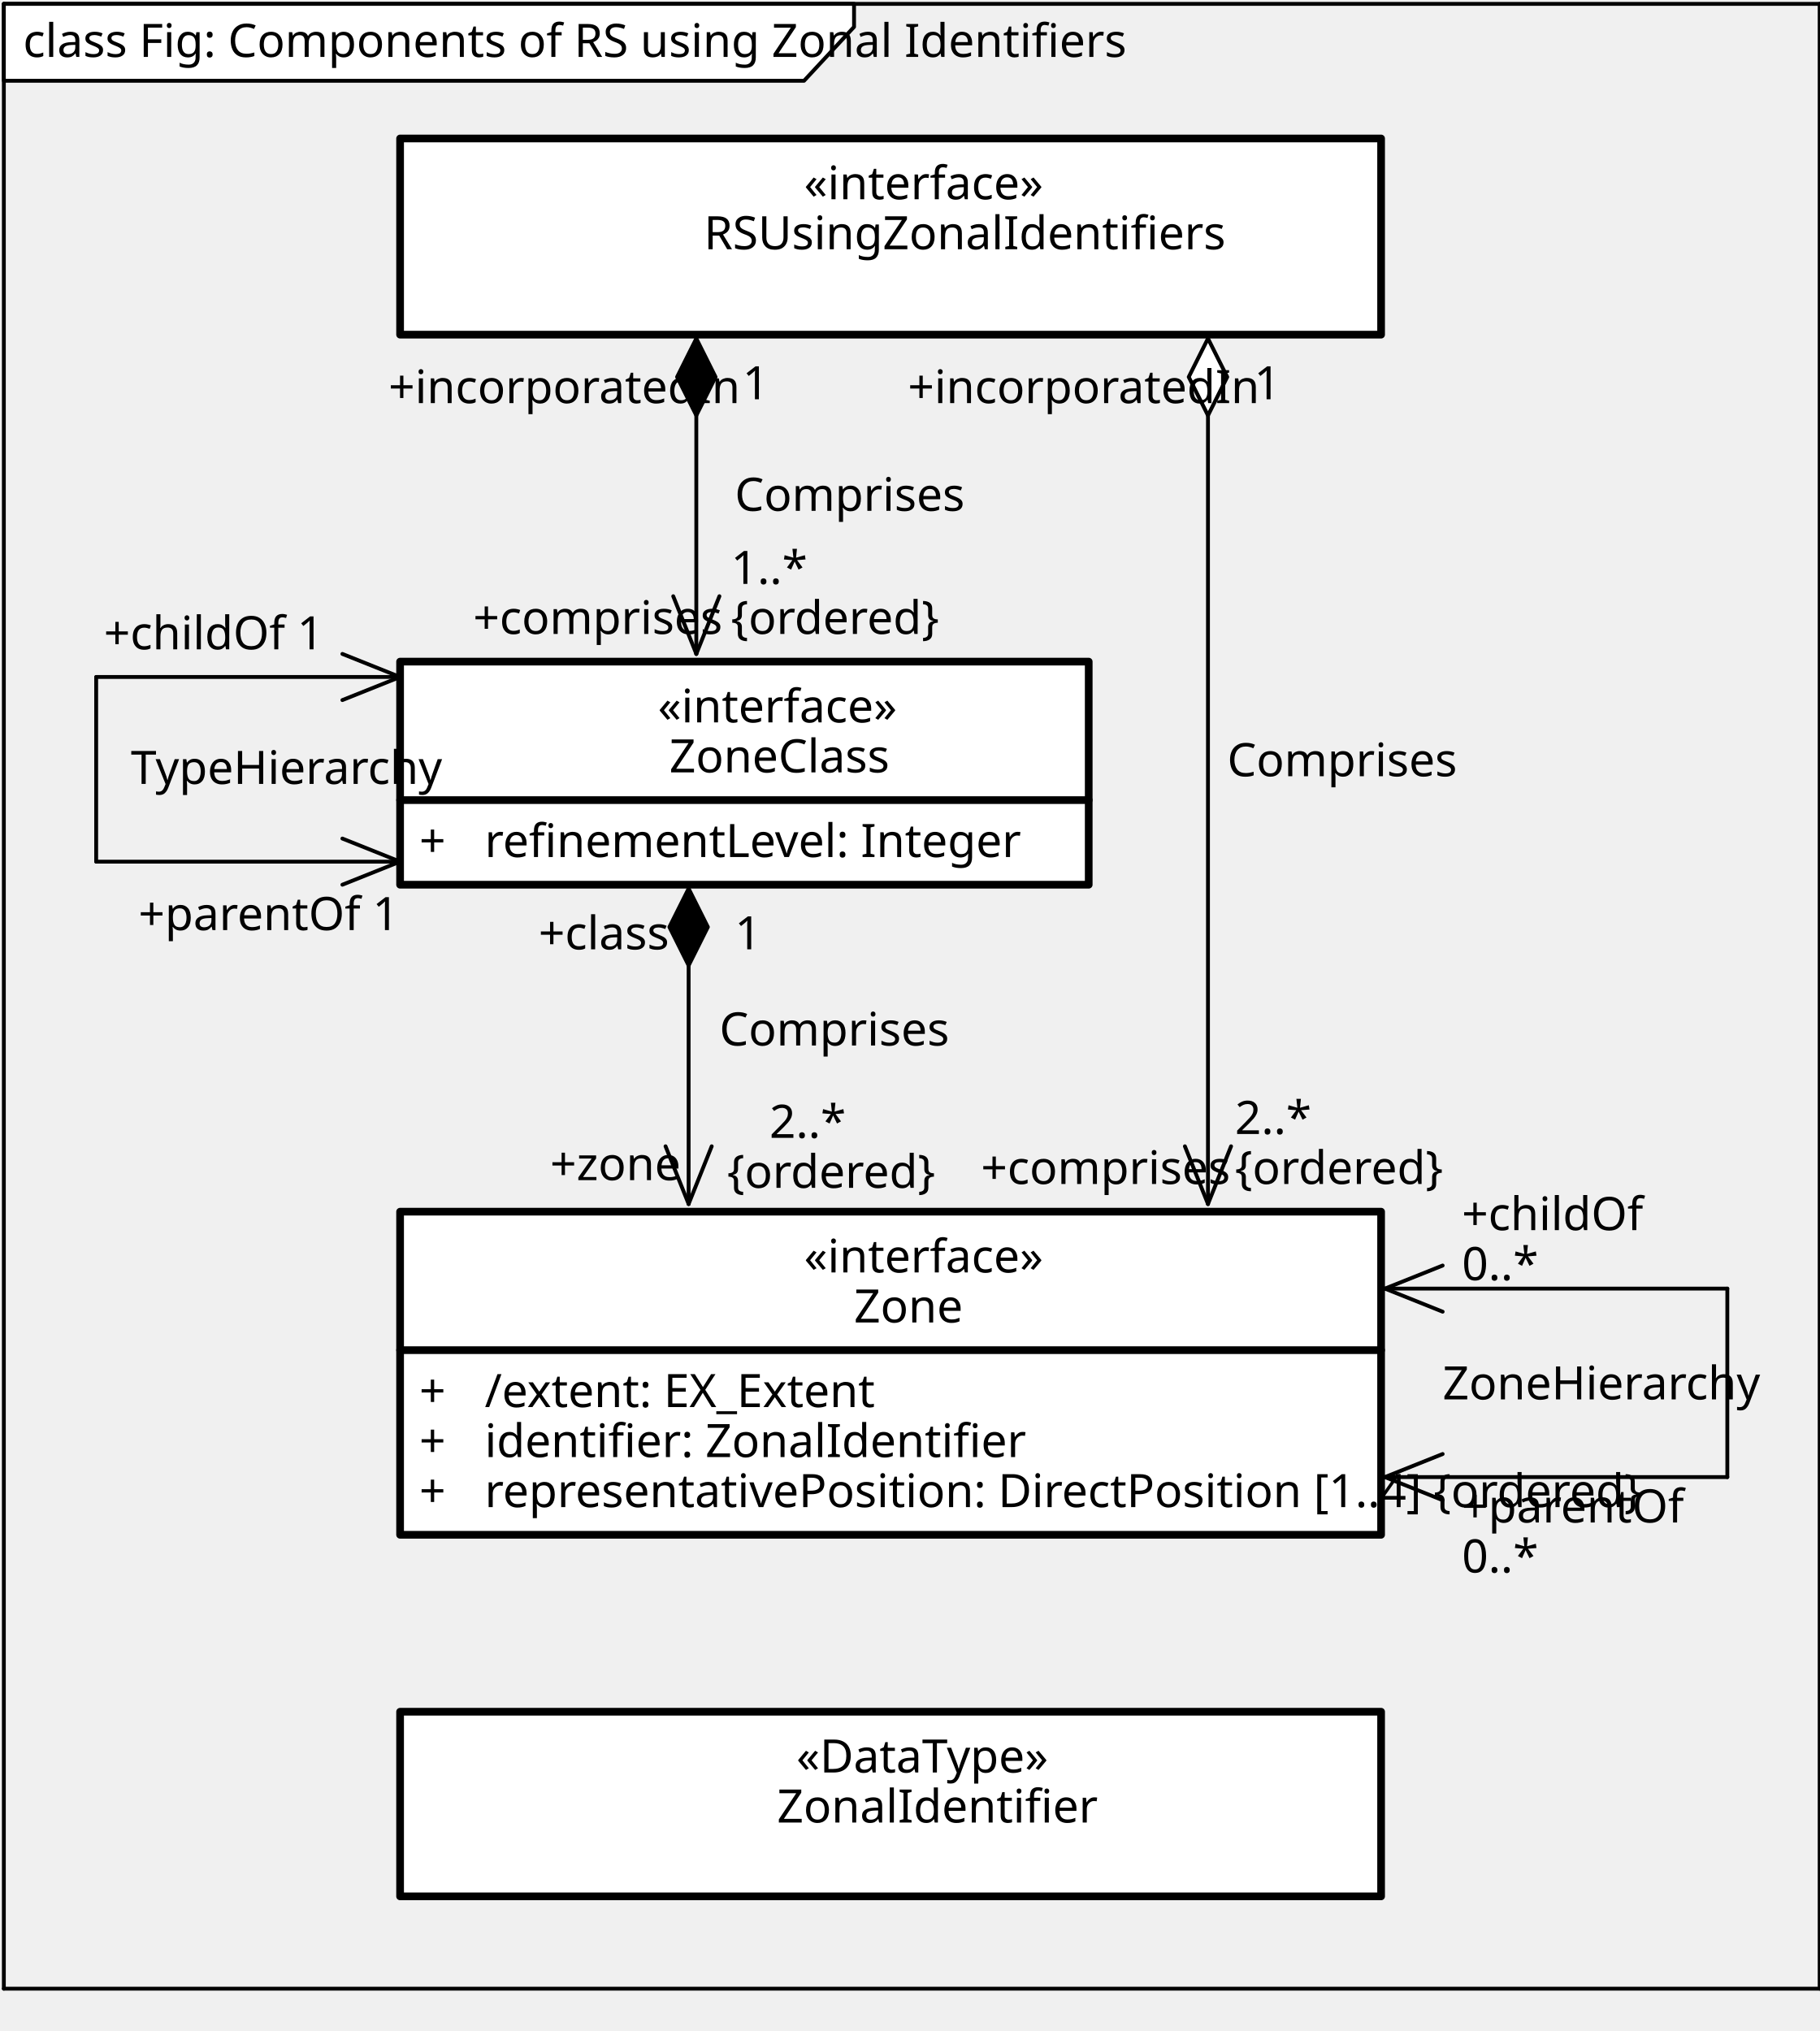
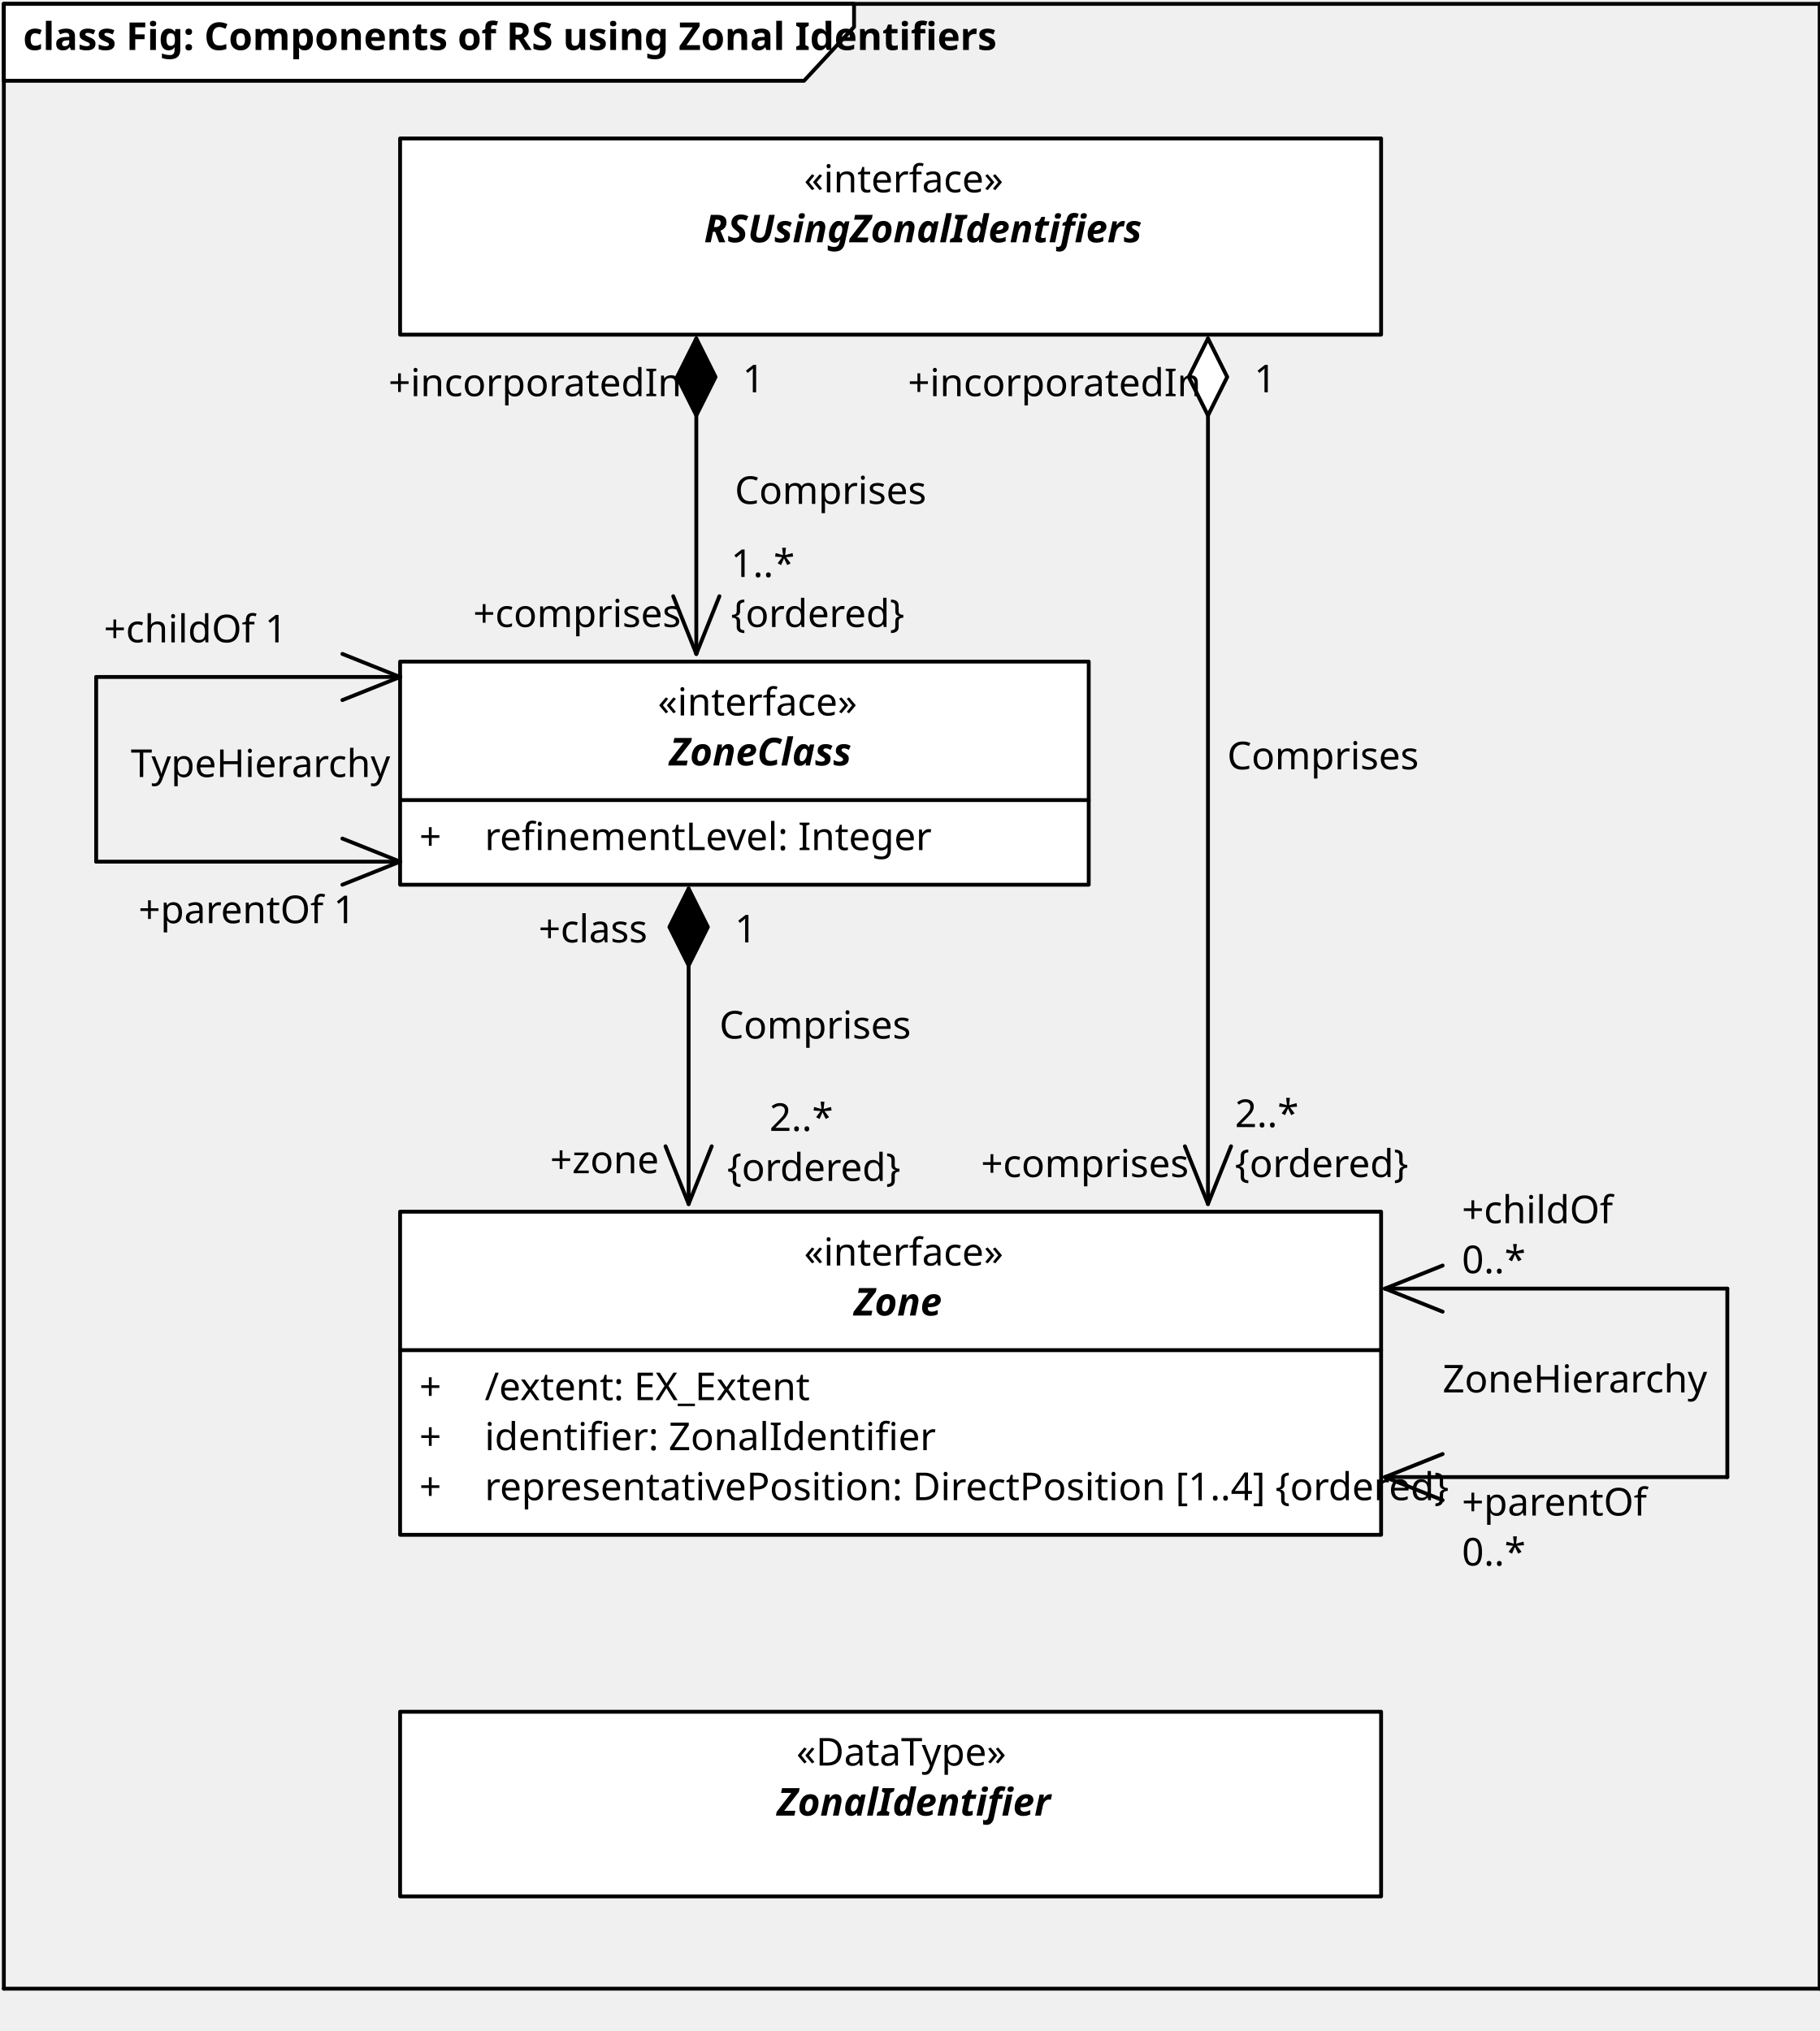
<svg xmlns="http://www.w3.org/2000/svg" version="1.1" width="473" height="528">
-   <g transform="translate(0, 0)">
-     <line stroke="#000000" stroke-width="1" stroke-linecap="round" stroke-linejoin="round" x1="1" y1="1" x2="1" y2="517" />
-     <line stroke="#000000" stroke-width="1" stroke-linecap="round" stroke-linejoin="round" x1="1" y1="517" x2="473" y2="517" />
-     <line stroke="#000000" stroke-width="1" stroke-linecap="round" stroke-linejoin="round" x1="473" y1="517" x2="473" y2="1" />
-     <line stroke="#000000" stroke-width="1" stroke-linecap="round" stroke-linejoin="round" x1="473" y1="1" x2="1" y2="1" />
-     <path fill="#FFFFFF" stroke="#000000" stroke-width="1" stroke-linecap="round" stroke-linejoin="round" d="M 1 21 L 209 21 L 222 7 L 222 1 L 1 1 L 1 21 Z " fill-rule="evenodd" />
-     <text font-family="Carlito" fill="#000000" text-anchor="start" style="white-space:pre;" x="6" y="14.8" font-size="12" font-weight="400">
-     class Fig: Components of RS using Zonal Identifiers
-   </text>
-     <rect fill="#FFFFFF" stroke="#000000" stroke-width="2" stroke-linecap="round" stroke-linejoin="round" x="104" y="36" width="255" height="51" />
-     <text font-family="Calibri" fill="#000000" text-anchor="start" style="white-space:pre;" x="209" y="51.8" font-size="12" font-weight="400">
-     «interface»
-   </text>
-     <text font-family="Calibri" fill="#000000" text-anchor="start" style="white-space:pre;" x="183" y="64.8" font-size="12" font-weight="400">
-     RSUsingZonalIdentifiers
-   </text>
-     <rect fill="#FFFFFF" stroke="#000000" stroke-width="2" stroke-linecap="round" stroke-linejoin="round" x="104" y="172" width="179" height="58" />
-     <text font-family="Calibri" fill="#000000" text-anchor="start" style="white-space:pre;" x="171" y="187.8" font-size="12" font-weight="400">
-     «interface»
-   </text>
-     <text font-family="Calibri" fill="#000000" text-anchor="start" style="white-space:pre;" x="174" y="200.8" font-size="12" font-weight="400">
-     ZoneClass
-   </text>
-     <line stroke="#000000" stroke-width="2" stroke-linecap="round" stroke-linejoin="round" x1="104" y1="208" x2="283" y2="208" />
-     <text font-family="Calibri" fill="#000000" text-anchor="start" style="white-space:pre;" x="109" y="222.8" font-size="12" font-weight="400">
-     + 
-   </text>
-     <text font-family="Calibri" fill="#000000" text-anchor="start" style="white-space:pre;" x="126" y="222.8" font-size="12" font-weight="400">
-     refinementLevel: Integer
-   </text>
-     <rect fill="#FFFFFF" stroke="#000000" stroke-width="2" stroke-linecap="round" stroke-linejoin="round" x="104" y="315" width="255" height="84" />
-     <text font-family="Calibri" fill="#000000" text-anchor="start" style="white-space:pre;" x="209" y="330.8" font-size="12" font-weight="400">
-     «interface»
-   </text>
-     <text font-family="Calibri" fill="#000000" text-anchor="start" style="white-space:pre;" x="222" y="343.8" font-size="12" font-weight="400">
-     Zone
-   </text>
-     <line stroke="#000000" stroke-width="2" stroke-linecap="round" stroke-linejoin="round" x1="104" y1="351" x2="359" y2="351" />
-     <text font-family="Calibri" fill="#000000" text-anchor="start" style="white-space:pre;" x="109" y="365.8" font-size="12" font-weight="400">
-     + 
-   </text>
-     <text font-family="Calibri" fill="#000000" text-anchor="start" style="white-space:pre;" x="126" y="365.8" font-size="12" font-weight="400">
-     /extent: EX_Extent
-   </text>
-     <text font-family="Calibri" fill="#000000" text-anchor="start" style="white-space:pre;" x="109" y="378.8" font-size="12" font-weight="400">
-     + 
-   </text>
-     <text font-family="Calibri" fill="#000000" text-anchor="start" style="white-space:pre;" x="126" y="378.8" font-size="12" font-weight="400">
-     identifier: ZonalIdentifier
-   </text>
-     <text font-family="Calibri" fill="#000000" text-anchor="start" style="white-space:pre;" x="109" y="391.8" font-size="12" font-weight="400">
-     + 
-   </text>
-     <text font-family="Calibri" fill="#000000" text-anchor="start" style="white-space:pre;" x="126" y="391.8" font-size="12" font-weight="400">
-     representativePosition: DirectPosition [1..4] {ordered}
-   </text>
-     <rect fill="#FFFFFF" stroke="#000000" stroke-width="2" stroke-linecap="round" stroke-linejoin="round" x="104" y="445" width="255" height="48" />
-     <text font-family="Calibri" fill="#000000" text-anchor="start" style="white-space:pre;" x="207" y="460.8" font-size="12" font-weight="400">
-     «DataType»
-   </text>
-     <text font-family="Calibri" fill="#000000" text-anchor="start" style="white-space:pre;" x="202" y="473.8" font-size="12" font-weight="400">
-     ZonalIdentifier
-   </text>
-     <line stroke="#000000" stroke-width="1" stroke-linecap="round" stroke-linejoin="round" x1="181" y1="170" x2="181" y2="88" />
-     <path fill="#000000" stroke="#000000" stroke-width="1" stroke-linecap="round" stroke-linejoin="round" d="M 186 98 L 181 88 L 176 98 L 181 108 Z " fill-rule="evenodd" />
-     <line stroke="#000000" stroke-width="1" stroke-linecap="round" stroke-linejoin="round" x1="181" y1="170" x2="187" y2="155" />
-     <line stroke="#000000" stroke-width="1" stroke-linecap="round" stroke-linejoin="round" x1="181" y1="170" x2="175" y2="155" />
-     <line stroke="#000000" stroke-width="1" stroke-linecap="round" stroke-linejoin="round" x1="104" y1="176" x2="25" y2="176" />
-     <line stroke="#000000" stroke-width="1" stroke-linecap="round" stroke-linejoin="round" x1="25" y1="176" x2="25" y2="224" />
-     <line stroke="#000000" stroke-width="1" stroke-linecap="round" stroke-linejoin="round" x1="25" y1="224" x2="104" y2="224" />
-     <line stroke="#000000" stroke-width="1" stroke-linecap="round" stroke-linejoin="round" x1="104" y1="224" x2="89" y2="230" />
-     <line stroke="#000000" stroke-width="1" stroke-linecap="round" stroke-linejoin="round" x1="104" y1="224" x2="89" y2="218" />
-     <line stroke="#000000" stroke-width="1" stroke-linecap="round" stroke-linejoin="round" x1="104" y1="176" x2="89" y2="170" />
-     <line stroke="#000000" stroke-width="1" stroke-linecap="round" stroke-linejoin="round" x1="104" y1="176" x2="89" y2="182" />
-     <line stroke="#000000" stroke-width="1" stroke-linecap="round" stroke-linejoin="round" x1="314" y1="313" x2="314" y2="88" />
-     <path fill="#FFFFFF" stroke="#000000" stroke-width="1" stroke-linecap="round" stroke-linejoin="round" d="M 319 98 L 314 88 L 309 98 L 314 108 Z " fill-rule="evenodd" />
-     <line stroke="#000000" stroke-width="1" stroke-linecap="round" stroke-linejoin="round" x1="314" y1="313" x2="320" y2="298" />
-     <line stroke="#000000" stroke-width="1" stroke-linecap="round" stroke-linejoin="round" x1="314" y1="313" x2="308" y2="298" />
-     <line stroke="#000000" stroke-width="1" stroke-linecap="round" stroke-linejoin="round" x1="179" y1="313" x2="179" y2="231" />
-     <path fill="#000000" stroke="#000000" stroke-width="1" stroke-linecap="round" stroke-linejoin="round" d="M 184 241 L 179 231 L 174 241 L 179 251 Z " fill-rule="evenodd" />
-     <line stroke="#000000" stroke-width="1" stroke-linecap="round" stroke-linejoin="round" x1="179" y1="313" x2="185" y2="298" />
-     <line stroke="#000000" stroke-width="1" stroke-linecap="round" stroke-linejoin="round" x1="179" y1="313" x2="173" y2="298" />
-     <line stroke="#000000" stroke-width="1" stroke-linecap="round" stroke-linejoin="round" x1="360" y1="384" x2="449" y2="384" />
-     <line stroke="#000000" stroke-width="1" stroke-linecap="round" stroke-linejoin="round" x1="449" y1="384" x2="449" y2="335" />
-     <line stroke="#000000" stroke-width="1" stroke-linecap="round" stroke-linejoin="round" x1="449" y1="335" x2="360" y2="335" />
-     <line stroke="#000000" stroke-width="1" stroke-linecap="round" stroke-linejoin="round" x1="360" y1="335" x2="375" y2="329" />
-     <line stroke="#000000" stroke-width="1" stroke-linecap="round" stroke-linejoin="round" x1="360" y1="335" x2="375" y2="341" />
-     <line stroke="#000000" stroke-width="1" stroke-linecap="round" stroke-linejoin="round" x1="360" y1="384" x2="375" y2="390" />
-     <line stroke="#000000" stroke-width="1" stroke-linecap="round" stroke-linejoin="round" x1="360" y1="384" x2="375" y2="378" />
-     <text font-family="Carlito" fill="#000000" text-anchor="start" style="white-space:pre;" x="380" y="395.8" font-size="12" font-weight="400">
-     +parentOf
-   </text>
-     <text font-family="Carlito" fill="#000000" text-anchor="start" style="white-space:pre;" x="380" y="408.8" font-size="12" font-weight="400">
-     0..*
-   </text>
-     <text font-family="Carlito" fill="#000000" text-anchor="start" style="white-space:pre;" x="375" y="363.8" font-size="12" font-weight="400">
-     ZoneHierarchy
-   </text>
-     <text font-family="Carlito" fill="#000000" text-anchor="start" style="white-space:pre;" x="380" y="319.8" font-size="12" font-weight="400">
-     +childOf
-   </text>
-     <text font-family="Carlito" fill="#000000" text-anchor="start" style="white-space:pre;" x="380" y="332.8" font-size="12" font-weight="400">
-     0..*
-   </text>
-     <text font-family="Carlito" fill="#000000" text-anchor="start" style="white-space:pre;" x="255" y="307.8" font-size="12" font-weight="400">
-     +comprises
-   </text>
-     <text font-family="Carlito" fill="#000000" text-anchor="start" style="white-space:pre;" x="321" y="294.8" font-size="12" font-weight="400">
-     2..*
-   </text>
-     <text font-family="Carlito" fill="#000000" text-anchor="start" style="white-space:pre;" x="321" y="307.8" font-size="12" font-weight="400">
-     {ordered}
-   </text>
-     <text font-family="Carlito" fill="#000000" text-anchor="start" style="white-space:pre;" x="319" y="201.8" font-size="12" font-weight="400">
-     Comprises
-   </text>
-     <text font-family="Carlito" fill="#000000" text-anchor="start" style="white-space:pre;" x="236" y="104.8" font-size="12" font-weight="400">
-     +incorporatedIn
-   </text>
-     <text font-family="Carlito" fill="#000000" text-anchor="start" style="white-space:pre;" x="326" y="103.8" font-size="12" font-weight="400">
-     1
-   </text>
-     <text font-family="Carlito" fill="#000000" text-anchor="start" style="white-space:pre;" x="27" y="168.8" font-size="12" font-weight="400">
-     +childOf 1
-   </text>
-     <text font-family="Carlito" fill="#000000" text-anchor="start" style="white-space:pre;" x="34" y="203.8" font-size="12" font-weight="400">
-     TypeHierarchy
-   </text>
-     <text font-family="Carlito" fill="#000000" text-anchor="start" style="white-space:pre;" x="36" y="241.8" font-size="12" font-weight="400">
-     +parentOf 1
-   </text>
-     <text font-family="Carlito" fill="#000000" text-anchor="start" style="white-space:pre;" x="143" y="306.8" font-size="12" font-weight="400">
-     +zone
-   </text>
-     <text font-family="Carlito" fill="#000000" text-anchor="start" style="white-space:pre;" x="200" y="295.8" font-size="12" font-weight="400">
-     2..*
-   </text>
-     <text font-family="Carlito" fill="#000000" text-anchor="start" style="white-space:pre;" x="189" y="308.8" font-size="12" font-weight="400">
-     {ordered}
-   </text>
-     <text font-family="Carlito" fill="#000000" text-anchor="start" style="white-space:pre;" x="187" y="271.8" font-size="12" font-weight="400">
-     Comprises
-   </text>
-     <text font-family="Carlito" fill="#000000" text-anchor="start" style="white-space:pre;" x="140" y="246.8" font-size="12" font-weight="400">
-     +class
-   </text>
-     <text font-family="Carlito" fill="#000000" text-anchor="start" style="white-space:pre;" x="191" y="246.8" font-size="12" font-weight="400">
-     1
-   </text>
-     <text font-family="Carlito" fill="#000000" text-anchor="start" style="white-space:pre;" x="123" y="164.8" font-size="12" font-weight="400">
-     +comprises
-   </text>
-     <text font-family="Carlito" fill="#000000" text-anchor="start" style="white-space:pre;" x="190" y="151.8" font-size="12" font-weight="400">
-     1..*
-   </text>
-     <text font-family="Carlito" fill="#000000" text-anchor="start" style="white-space:pre;" x="190" y="164.8" font-size="12" font-weight="400">
-     {ordered}
-   </text>
-     <text font-family="Carlito" fill="#000000" text-anchor="start" style="white-space:pre;" x="191" y="132.8" font-size="12" font-weight="400">
-     Comprises
-   </text>
-     <text font-family="Carlito" fill="#000000" text-anchor="start" style="white-space:pre;" x="101" y="104.8" font-size="12" font-weight="400">
-     +incorporatedIn
-   </text>
-     <text font-family="Carlito" fill="#000000" text-anchor="start" style="white-space:pre;" x="193" y="103.8" font-size="12" font-weight="400">
-     1
-   </text>
+   <g transform="translate(0, 0.00 00)">
+     <path d="M 1,1 L 1,517 " stroke="#000000" stroke-width="1" stroke-linecap="round" stroke-linejoin="round" fill="none" />
+     <path d="M 1,517 L 473,517 " stroke="#000000" stroke-width="1" stroke-linecap="round" stroke-linejoin="round" fill="none" />
+     <path d="M 473,517 L 473,1 " stroke="#000000" stroke-width="1" stroke-linecap="round" stroke-linejoin="round" fill="none" />
+     <path d="M 473,1 L 1,1 " stroke="#000000" stroke-width="1" stroke-linecap="round" stroke-linejoin="round" fill="none" />
+     <path d="M 1,21 L 209,21 L 222,7 L 222,1 L 1,1 L 1,21 Z" stroke="#000000" stroke-width="1" stroke-linecap="round" stroke-linejoin="round" fill="#FFFFFF" />
+     <text font-family="Carlito" fill="#000000" style="white-space:pre;" font-weight="700" text-anchor="start" x="6" y="13" font-size="10">class Fig: Components of RS using Zonal Identifiers</text>
+     <rect x="104" y="36" width="255" height="51" fill="#FFFFFF" stroke="#000000" stroke-width="1" stroke-linecap="round" stroke-linejoin="round" />
+     <text font-family="Calibri" fill="#000000" style="white-space:pre;" font-weight="400" text-anchor="start" x="209" y="50" font-size="10">«interface»</text>
+     <text font-family="Calibri" fill="#000000" font-style="italic" style="white-space:pre;" font-weight="700" text-anchor="start" x="183" y="63" font-size="10">RSUsingZonalIdentifiers</text>
+     <rect x="104" y="172" width="179" height="58" fill="#FFFFFF" stroke="#000000" stroke-width="1" stroke-linecap="round" stroke-linejoin="round" />
+     <text font-family="Calibri" fill="#000000" style="white-space:pre;" font-weight="400" text-anchor="start" x="171" y="186" font-size="10">«interface»</text>
+     <text font-family="Calibri" fill="#000000" font-style="italic" style="white-space:pre;" font-weight="700" text-anchor="start" x="174" y="199" font-size="10">ZoneClass</text>
+     <path d="M 104,208 L 283,208 " stroke="#000000" stroke-width="1" stroke-linecap="round" stroke-linejoin="round" fill="none" />
+     <text font-family="Calibri" fill="#000000" style="white-space:pre;" font-weight="400" text-anchor="start" x="109" y="221" font-size="10">+ </text>
+     <text font-family="Calibri" fill="#000000" style="white-space:pre;" font-weight="400" text-anchor="start" x="126" y="221" font-size="10">refinementLevel: Integer</text>
+     <rect x="104" y="315" width="255" height="84" fill="#FFFFFF" stroke="#000000" stroke-width="1" stroke-linecap="round" stroke-linejoin="round" />
+     <text font-family="Calibri" fill="#000000" style="white-space:pre;" font-weight="400" text-anchor="start" x="209" y="329" font-size="10">«interface»</text>
+     <text font-family="Calibri" fill="#000000" font-style="italic" style="white-space:pre;" font-weight="700" text-anchor="start" x="222" y="342" font-size="10">Zone</text>
+     <path d="M 104,351 L 359,351 " stroke="#000000" stroke-width="1" stroke-linecap="round" stroke-linejoin="round" fill="none" />
+     <text font-family="Calibri" fill="#000000" style="white-space:pre;" font-weight="400" text-anchor="start" x="109" y="364" font-size="10">+ </text>
+     <text font-family="Calibri" fill="#000000" style="white-space:pre;" font-weight="400" text-anchor="start" x="126" y="364" font-size="10">/extent: EX_Extent</text>
+     <text font-family="Calibri" fill="#000000" style="white-space:pre;" font-weight="400" text-anchor="start" x="109" y="377" font-size="10">+ </text>
+     <text font-family="Calibri" fill="#000000" style="white-space:pre;" font-weight="400" text-anchor="start" x="126" y="377" font-size="10">identifier: ZonalIdentifier</text>
+     <text font-family="Calibri" fill="#000000" style="white-space:pre;" font-weight="400" text-anchor="start" x="109" y="390" font-size="10">+ </text>
+     <text font-family="Calibri" fill="#000000" style="white-space:pre;" font-weight="400" text-anchor="start" x="126" y="390" font-size="10">representativePosition: DirectPosition [1..4] {ordered}</text>
+     <rect x="104" y="445" width="255" height="48" fill="#FFFFFF" stroke="#000000" stroke-width="1" stroke-linecap="round" stroke-linejoin="round" />
+     <text font-family="Calibri" fill="#000000" style="white-space:pre;" font-weight="400" text-anchor="start" x="207" y="459" font-size="10">«DataType»</text>
+     <text font-family="Calibri" fill="#000000" font-style="italic" style="white-space:pre;" font-weight="700" text-anchor="start" x="202" y="472" font-size="10">ZonalIdentifier</text>
+     <path d="M 181,170 L 181,88 " stroke="#000000" stroke-width="1" stroke-linecap="round" stroke-linejoin="round" fill="none" />
+     <path d="M 186,98 L 181,88 L 176,98 L 181,108 Z" stroke="#000000" stroke-width="1" stroke-linecap="round" stroke-linejoin="round" fill="#000000" />
+     <path d="M 181,170 L 187,155 " stroke="#000000" stroke-width="1" stroke-linecap="round" stroke-linejoin="round" fill="none" />
+     <path d="M 181,170 L 175,155 " stroke="#000000" stroke-width="1" stroke-linecap="round" stroke-linejoin="round" fill="none" />
+     <path d="M 104,176 L 25,176 " stroke="#000000" stroke-width="1" stroke-linecap="round" stroke-linejoin="round" fill="none" />
+     <path d="M 25,176 L 25,224 " stroke="#000000" stroke-width="1" stroke-linecap="round" stroke-linejoin="round" fill="none" />
+     <path d="M 25,224 L 104,224 " stroke="#000000" stroke-width="1" stroke-linecap="round" stroke-linejoin="round" fill="none" />
+     <path d="M 104,224 L 89,230 " stroke="#000000" stroke-width="1" stroke-linecap="round" stroke-linejoin="round" fill="none" />
+     <path d="M 104,224 L 89,218 " stroke="#000000" stroke-width="1" stroke-linecap="round" stroke-linejoin="round" fill="none" />
+     <path d="M 104,176 L 89,170 " stroke="#000000" stroke-width="1" stroke-linecap="round" stroke-linejoin="round" fill="none" />
+     <path d="M 104,176 L 89,182 " stroke="#000000" stroke-width="1" stroke-linecap="round" stroke-linejoin="round" fill="none" />
+     <path d="M 314,313 L 314,88 " stroke="#000000" stroke-width="1" stroke-linecap="round" stroke-linejoin="round" fill="none" />
+     <path d="M 319,98 L 314,88 L 309,98 L 314,108 Z" stroke="#000000" stroke-width="1" stroke-linecap="round" stroke-linejoin="round" fill="#FFFFFF" />
+     <path d="M 314,313 L 320,298 " stroke="#000000" stroke-width="1" stroke-linecap="round" stroke-linejoin="round" fill="none" />
+     <path d="M 314,313 L 308,298 " stroke="#000000" stroke-width="1" stroke-linecap="round" stroke-linejoin="round" fill="none" />
+     <path d="M 179,313 L 179,231 " stroke="#000000" stroke-width="1" stroke-linecap="round" stroke-linejoin="round" fill="none" />
+     <path d="M 184,241 L 179,231 L 174,241 L 179,251 Z" stroke="#000000" stroke-width="1" stroke-linecap="round" stroke-linejoin="round" fill="#000000" />
+     <path d="M 179,313 L 185,298 " stroke="#000000" stroke-width="1" stroke-linecap="round" stroke-linejoin="round" fill="none" />
+     <path d="M 179,313 L 173,298 " stroke="#000000" stroke-width="1" stroke-linecap="round" stroke-linejoin="round" fill="none" />
+     <path d="M 360,384 L 449,384 " stroke="#000000" stroke-width="1" stroke-linecap="round" stroke-linejoin="round" fill="none" />
+     <path d="M 449,384 L 449,335 " stroke="#000000" stroke-width="1" stroke-linecap="round" stroke-linejoin="round" fill="none" />
+     <path d="M 449,335 L 360,335 " stroke="#000000" stroke-width="1" stroke-linecap="round" stroke-linejoin="round" fill="none" />
+     <path d="M 360,335 L 375,329 " stroke="#000000" stroke-width="1" stroke-linecap="round" stroke-linejoin="round" fill="none" />
+     <path d="M 360,335 L 375,341 " stroke="#000000" stroke-width="1" stroke-linecap="round" stroke-linejoin="round" fill="none" />
+     <path d="M 360,384 L 375,390 " stroke="#000000" stroke-width="1" stroke-linecap="round" stroke-linejoin="round" fill="none" />
+     <path d="M 360,384 L 375,378 " stroke="#000000" stroke-width="1" stroke-linecap="round" stroke-linejoin="round" fill="none" />
+     <text font-family="Carlito" fill="#000000" style="white-space:pre;" text-anchor="start" x="380" y="394" font-size="10">+parentOf</text>
+     <text font-family="Carlito" fill="#000000" style="white-space:pre;" text-anchor="start" x="380" y="407" font-size="10">0..*</text>
+     <text font-family="Carlito" fill="#000000" style="white-space:pre;" text-anchor="start" x="375" y="362" font-size="10">ZoneHierarchy</text>
+     <text font-family="Carlito" fill="#000000" style="white-space:pre;" text-anchor="start" x="380" y="318" font-size="10">+childOf</text>
+     <text font-family="Carlito" fill="#000000" style="white-space:pre;" text-anchor="start" x="380" y="331" font-size="10">0..*</text>
+     <text font-family="Carlito" fill="#000000" style="white-space:pre;" text-anchor="start" x="255" y="306" font-size="10">+comprises</text>
+     <text font-family="Carlito" fill="#000000" style="white-space:pre;" text-anchor="start" x="321" y="293" font-size="10">2..*</text>
+     <text font-family="Carlito" fill="#000000" style="white-space:pre;" text-anchor="start" x="321" y="306" font-size="10">{ordered}</text>
+     <text font-family="Carlito" fill="#000000" style="white-space:pre;" text-anchor="start" x="319" y="200" font-size="10">Comprises</text>
+     <text font-family="Carlito" fill="#000000" style="white-space:pre;" text-anchor="start" x="236" y="103" font-size="10">+incorporatedIn</text>
+     <text font-family="Carlito" fill="#000000" style="white-space:pre;" text-anchor="start" x="326" y="102" font-size="10">1</text>
+     <text font-family="Carlito" fill="#000000" style="white-space:pre;" text-anchor="start" x="27" y="167" font-size="10">+childOf 1</text>
+     <text font-family="Carlito" fill="#000000" style="white-space:pre;" text-anchor="start" x="34" y="202" font-size="10">TypeHierarchy</text>
+     <text font-family="Carlito" fill="#000000" style="white-space:pre;" text-anchor="start" x="36" y="240" font-size="10">+parentOf 1</text>
+     <text font-family="Carlito" fill="#000000" style="white-space:pre;" text-anchor="start" x="143" y="305" font-size="10">+zone</text>
+     <text font-family="Carlito" fill="#000000" style="white-space:pre;" text-anchor="start" x="200" y="294" font-size="10">2..*</text>
+     <text font-family="Carlito" fill="#000000" style="white-space:pre;" text-anchor="start" x="189" y="307" font-size="10">{ordered}</text>
+     <text font-family="Carlito" fill="#000000" style="white-space:pre;" text-anchor="start" x="187" y="270" font-size="10">Comprises</text>
+     <text font-family="Carlito" fill="#000000" style="white-space:pre;" text-anchor="start" x="140" y="245" font-size="10">+class</text>
+     <text font-family="Carlito" fill="#000000" style="white-space:pre;" text-anchor="start" x="191" y="245" font-size="10">1</text>
+     <text font-family="Carlito" fill="#000000" style="white-space:pre;" text-anchor="start" x="123" y="163" font-size="10">+comprises</text>
+     <text font-family="Carlito" fill="#000000" style="white-space:pre;" text-anchor="start" x="190" y="150" font-size="10">1..*</text>
+     <text font-family="Carlito" fill="#000000" style="white-space:pre;" text-anchor="start" x="190" y="163" font-size="10">{ordered}</text>
+     <text font-family="Carlito" fill="#000000" style="white-space:pre;" text-anchor="start" x="191" y="131" font-size="10">Comprises</text>
+     <text font-family="Carlito" fill="#000000" style="white-space:pre;" text-anchor="start" x="101" y="103" font-size="10">+incorporatedIn</text>
+     <text font-family="Carlito" fill="#000000" style="white-space:pre;" text-anchor="start" x="193" y="102" font-size="10">1</text>
  </g>
</svg>
